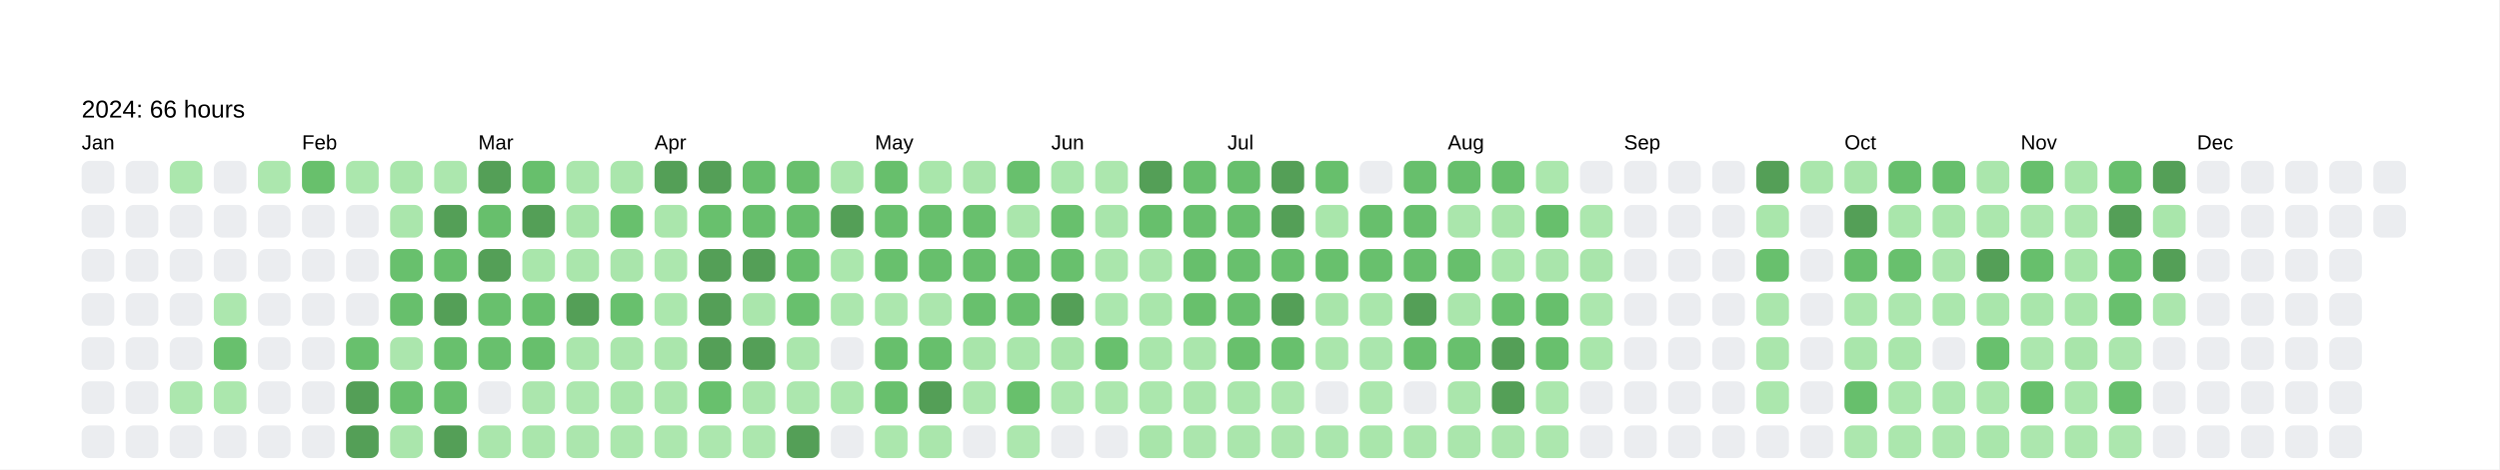
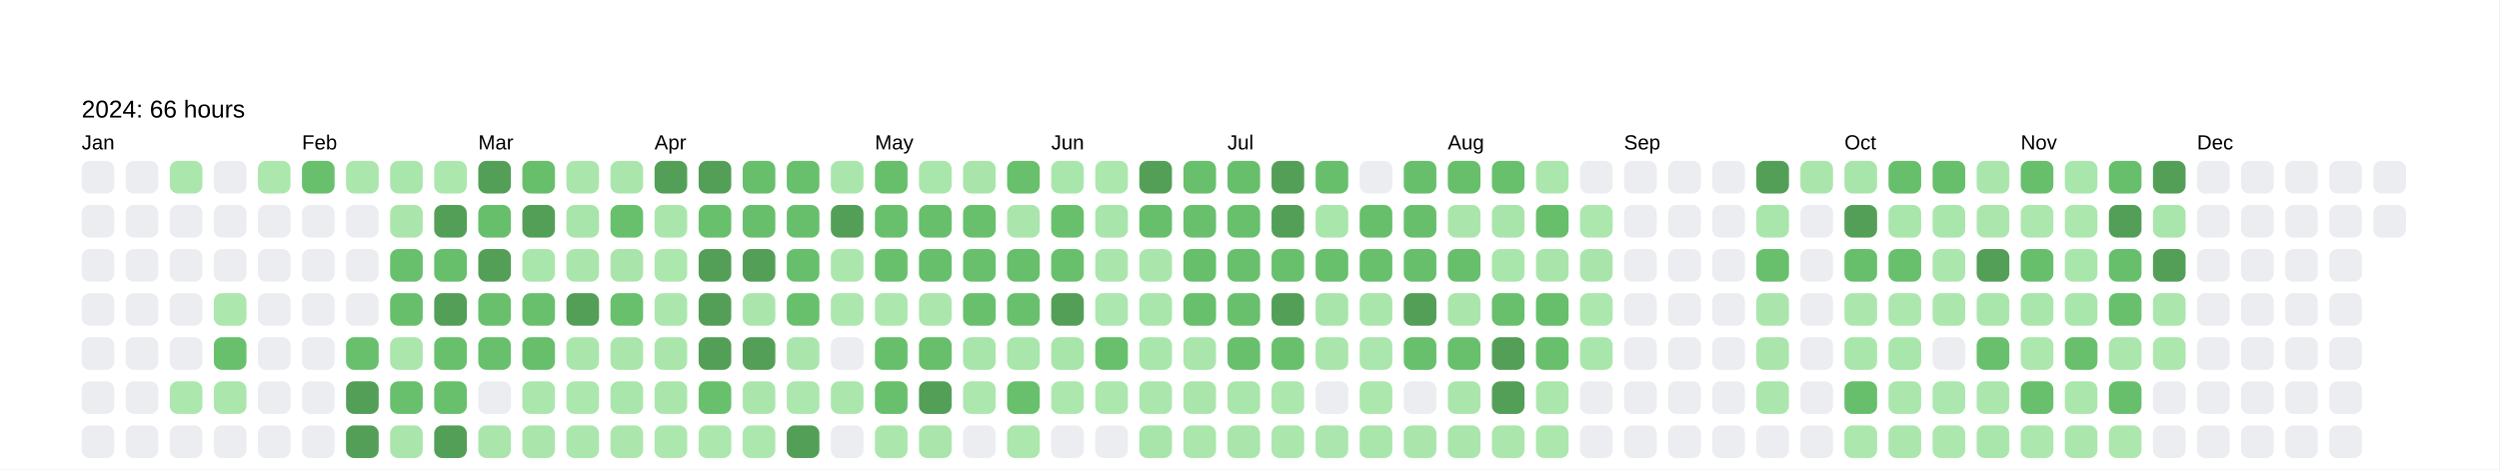
<svg xmlns="http://www.w3.org/2000/svg" baseProfile="full" height="57.5mm" version="1.1" viewBox="0,0,306.2,57.5" width="306.2mm">
  <defs />
  <rect fill="#FFFFFF" height="57.5" width="306.2" x="0" y="0" />
  <text fill="#000000" style="font-size:6px; font-family:Arial; font-weight:bold;" x="10" y="10" />
  <text fill="#000000" style="font-size:3px; font-family:Arial;" x="10" y="14.4">2024: 66 hours</text>
  <text fill="#000000" style="font-size:2.5px; font-family:Arial" x="10" y="18.3">Jan</text>
  <rect fill="#EBEDF0" height="4" rx="1" ry="1" width="4" x="10" y="19.7" />
  <rect fill="#EBEDF0" height="4" rx="1" ry="1" width="4" x="10" y="25.1" />
  <rect fill="#EBEDF0" height="4" rx="1" ry="1" width="4" x="10" y="30.5" />
  <rect fill="#EBEDF0" height="4" rx="1" ry="1" width="4" x="10" y="35.9" />
  <rect fill="#EBEDF0" height="4" rx="1" ry="1" width="4" x="10" y="41.3" />
  <rect fill="#EBEDF0" height="4" rx="1" ry="1" width="4" x="10" y="46.7" />
  <rect fill="#EBEDF0" height="4" rx="1" ry="1" width="4" x="10" y="52.1" />
  <rect fill="#EBEDF0" height="4" rx="1" ry="1" width="4" x="15.4" y="19.7" />
  <rect fill="#EBEDF0" height="4" rx="1" ry="1" width="4" x="15.4" y="25.1" />
  <rect fill="#EBEDF0" height="4" rx="1" ry="1" width="4" x="15.4" y="30.5" />
  <rect fill="#EBEDF0" height="4" rx="1" ry="1" width="4" x="15.4" y="35.9" />
  <rect fill="#EBEDF0" height="4" rx="1" ry="1" width="4" x="15.4" y="41.3" />
  <rect fill="#EBEDF0" height="4" rx="1" ry="1" width="4" x="15.4" y="46.7" />
  <rect fill="#EBEDF0" height="4" rx="1" ry="1" width="4" x="15.4" y="52.1" />
  <rect fill="#abe7ad" height="4" rx="1" ry="1" width="4" x="20.8" y="19.7" />
  <rect fill="#EBEDF0" height="4" rx="1" ry="1" width="4" x="20.8" y="25.1" />
  <rect fill="#EBEDF0" height="4" rx="1" ry="1" width="4" x="20.8" y="30.5" />
  <rect fill="#EBEDF0" height="4" rx="1" ry="1" width="4" x="20.8" y="35.9" />
  <rect fill="#EBEDF0" height="4" rx="1" ry="1" width="4" x="20.8" y="41.3" />
  <rect fill="#ace7ae" height="4" rx="1" ry="1" width="4" x="20.8" y="46.7" />
  <rect fill="#EBEDF0" height="4" rx="1" ry="1" width="4" x="20.8" y="52.1" />
  <rect fill="#EBEDF0" height="4" rx="1" ry="1" width="4" x="26.2" y="19.7" />
  <rect fill="#EBEDF0" height="4" rx="1" ry="1" width="4" x="26.2" y="25.1" />
  <rect fill="#EBEDF0" height="4" rx="1" ry="1" width="4" x="26.2" y="30.5" />
  <rect fill="#ace7ae" height="4" rx="1" ry="1" width="4" x="26.2" y="35.9" />
  <rect fill="#68c06d" height="4" rx="1" ry="1" width="4" x="26.2" y="41.3" />
  <rect fill="#abe7ad" height="4" rx="1" ry="1" width="4" x="26.2" y="46.7" />
  <rect fill="#EBEDF0" height="4" rx="1" ry="1" width="4" x="26.2" y="52.1" />
  <rect fill="#ace7ae" height="4" rx="1" ry="1" width="4" x="31.6" y="19.7" />
  <rect fill="#EBEDF0" height="4" rx="1" ry="1" width="4" x="31.6" y="25.1" />
  <rect fill="#EBEDF0" height="4" rx="1" ry="1" width="4" x="31.6" y="30.5" />
  <rect fill="#EBEDF0" height="4" rx="1" ry="1" width="4" x="31.6" y="35.9" />
  <rect fill="#EBEDF0" height="4" rx="1" ry="1" width="4" x="31.6" y="41.3" />
  <rect fill="#EBEDF0" height="4" rx="1" ry="1" width="4" x="31.6" y="46.7" />
  <rect fill="#EBEDF0" height="4" rx="1" ry="1" width="4" x="31.6" y="52.1" />
  <text fill="#000000" style="font-size:2.5px; font-family:Arial" x="37.0" y="18.3">Feb</text>
  <rect fill="#68c06c" height="4" rx="1" ry="1" width="4" x="37.0" y="19.7" />
  <rect fill="#EBEDF0" height="4" rx="1" ry="1" width="4" x="37.0" y="25.1" />
  <rect fill="#EBEDF0" height="4" rx="1" ry="1" width="4" x="37.0" y="30.5" />
  <rect fill="#EBEDF0" height="4" rx="1" ry="1" width="4" x="37.0" y="35.9" />
  <rect fill="#EBEDF0" height="4" rx="1" ry="1" width="4" x="37.0" y="41.3" />
  <rect fill="#EBEDF0" height="4" rx="1" ry="1" width="4" x="37.0" y="46.7" />
  <rect fill="#EBEDF0" height="4" rx="1" ry="1" width="4" x="37.0" y="52.1" />
  <rect fill="#abe7ad" height="4" rx="1" ry="1" width="4" x="42.4" y="19.7" />
  <rect fill="#EBEDF0" height="4" rx="1" ry="1" width="4" x="42.4" y="25.1" />
  <rect fill="#EBEDF0" height="4" rx="1" ry="1" width="4" x="42.4" y="30.5" />
  <rect fill="#EBEDF0" height="4" rx="1" ry="1" width="4" x="42.4" y="35.9" />
  <rect fill="#68c06d" height="4" rx="1" ry="1" width="4" x="42.4" y="41.3" />
  <rect fill="#549F57" height="4" rx="1" ry="1" width="4" x="42.4" y="46.7" />
  <rect fill="#549F57" height="4" rx="1" ry="1" width="4" x="42.4" y="52.1" />
  <rect fill="#a9e6ab" height="4" rx="1" ry="1" width="4" x="47.8" y="19.7" />
  <rect fill="#aae6ac" height="4" rx="1" ry="1" width="4" x="47.8" y="25.1" />
  <rect fill="#68c06d" height="4" rx="1" ry="1" width="4" x="47.8" y="30.5" />
  <rect fill="#67bf6c" height="4" rx="1" ry="1" width="4" x="47.8" y="35.9" />
  <rect fill="#abe6ad" height="4" rx="1" ry="1" width="4" x="47.8" y="41.3" />
  <rect fill="#68c06d" height="4" rx="1" ry="1" width="4" x="47.8" y="46.7" />
  <rect fill="#aae6ac" height="4" rx="1" ry="1" width="4" x="47.8" y="52.1" />
  <rect fill="#ace7ae" height="4" rx="1" ry="1" width="4" x="53.2" y="19.7" />
  <rect fill="#549F57" height="4" rx="1" ry="1" width="4" x="53.2" y="25.1" />
  <rect fill="#67bf6c" height="4" rx="1" ry="1" width="4" x="53.2" y="30.5" />
  <rect fill="#549F57" height="4" rx="1" ry="1" width="4" x="53.2" y="35.9" />
  <rect fill="#68c06d" height="4" rx="1" ry="1" width="4" x="53.2" y="41.3" />
  <rect fill="#68c06d" height="4" rx="1" ry="1" width="4" x="53.2" y="46.7" />
  <rect fill="#549F57" height="4" rx="1" ry="1" width="4" x="53.2" y="52.1" />
  <text fill="#000000" style="font-size:2.5px; font-family:Arial" x="58.6" y="18.3">Mar</text>
  <rect fill="#549F57" height="4" rx="1" ry="1" width="4" x="58.6" y="19.7" />
  <rect fill="#67bf6c" height="4" rx="1" ry="1" width="4" x="58.6" y="25.1" />
  <rect fill="#549F57" height="4" rx="1" ry="1" width="4" x="58.6" y="30.5" />
  <rect fill="#68c06d" height="4" rx="1" ry="1" width="4" x="58.6" y="35.9" />
  <rect fill="#68c06d" height="4" rx="1" ry="1" width="4" x="58.6" y="41.3" />
  <rect fill="#EBEDF0" height="4" rx="1" ry="1" width="4" x="58.6" y="46.7" />
  <rect fill="#aae6ac" height="4" rx="1" ry="1" width="4" x="58.6" y="52.1" />
  <rect fill="#67bf6c" height="4" rx="1" ry="1" width="4" x="64" y="19.7" />
  <rect fill="#549F57" height="4" rx="1" ry="1" width="4" x="64" y="25.1" />
  <rect fill="#a9e6ab" height="4" rx="1" ry="1" width="4" x="64" y="30.5" />
  <rect fill="#68c06d" height="4" rx="1" ry="1" width="4" x="64" y="35.9" />
  <rect fill="#67bf6c" height="4" rx="1" ry="1" width="4" x="64" y="41.3" />
  <rect fill="#abe6ad" height="4" rx="1" ry="1" width="4" x="64" y="46.7" />
  <rect fill="#aae6ac" height="4" rx="1" ry="1" width="4" x="64" y="52.1" />
  <rect fill="#aae6ac" height="4" rx="1" ry="1" width="4" x="69.4" y="19.7" />
  <rect fill="#a8e5aa" height="4" rx="1" ry="1" width="4" x="69.4" y="25.1" />
  <rect fill="#aae6ac" height="4" rx="1" ry="1" width="4" x="69.4" y="30.5" />
  <rect fill="#549F57" height="4" rx="1" ry="1" width="4" x="69.4" y="35.9" />
  <rect fill="#aae6ac" height="4" rx="1" ry="1" width="4" x="69.4" y="41.3" />
  <rect fill="#ace7ae" height="4" rx="1" ry="1" width="4" x="69.4" y="46.7" />
  <rect fill="#abe6ad" height="4" rx="1" ry="1" width="4" x="69.4" y="52.1" />
  <rect fill="#aae6ac" height="4" rx="1" ry="1" width="4" x="74.8" y="19.7" />
  <rect fill="#68c06d" height="4" rx="1" ry="1" width="4" x="74.8" y="25.1" />
  <rect fill="#a9e5ab" height="4" rx="1" ry="1" width="4" x="74.8" y="30.5" />
  <rect fill="#68c06d" height="4" rx="1" ry="1" width="4" x="74.8" y="35.9" />
  <rect fill="#aae6ac" height="4" rx="1" ry="1" width="4" x="74.8" y="41.3" />
  <rect fill="#a9e6ab" height="4" rx="1" ry="1" width="4" x="74.8" y="46.7" />
  <rect fill="#abe7ad" height="4" rx="1" ry="1" width="4" x="74.8" y="52.1" />
  <text fill="#000000" style="font-size:2.5px; font-family:Arial" x="80.2" y="18.3">Apr</text>
  <rect fill="#549F57" height="4" rx="1" ry="1" width="4" x="80.2" y="19.7" />
  <rect fill="#aae6ac" height="4" rx="1" ry="1" width="4" x="80.2" y="25.1" />
  <rect fill="#ace7ae" height="4" rx="1" ry="1" width="4" x="80.2" y="30.5" />
  <rect fill="#abe7ad" height="4" rx="1" ry="1" width="4" x="80.2" y="35.9" />
  <rect fill="#aae6ac" height="4" rx="1" ry="1" width="4" x="80.2" y="41.3" />
  <rect fill="#aae6ac" height="4" rx="1" ry="1" width="4" x="80.2" y="46.7" />
  <rect fill="#ace7ae" height="4" rx="1" ry="1" width="4" x="80.2" y="52.1" />
  <rect fill="#549F57" height="4" rx="1" ry="1" width="4" x="85.6" y="19.7" />
  <rect fill="#68c06d" height="4" rx="1" ry="1" width="4" x="85.6" y="25.1" />
  <rect fill="#549F57" height="4" rx="1" ry="1" width="4" x="85.6" y="30.5" />
  <rect fill="#549F57" height="4" rx="1" ry="1" width="4" x="85.6" y="35.9" />
  <rect fill="#549F57" height="4" rx="1" ry="1" width="4" x="85.6" y="41.3" />
  <rect fill="#68c06d" height="4" rx="1" ry="1" width="4" x="85.6" y="46.7" />
  <rect fill="#ace7ae" height="4" rx="1" ry="1" width="4" x="85.6" y="52.1" />
  <rect fill="#67bf6c" height="4" rx="1" ry="1" width="4" x="91" y="19.7" />
  <rect fill="#67bf6c" height="4" rx="1" ry="1" width="4" x="91" y="25.1" />
  <rect fill="#549F57" height="4" rx="1" ry="1" width="4" x="91" y="30.5" />
  <rect fill="#aae6ac" height="4" rx="1" ry="1" width="4" x="91" y="35.9" />
  <rect fill="#549F57" height="4" rx="1" ry="1" width="4" x="91" y="41.3" />
  <rect fill="#aae6ac" height="4" rx="1" ry="1" width="4" x="91" y="46.7" />
  <rect fill="#ace7ae" height="4" rx="1" ry="1" width="4" x="91" y="52.1" />
  <rect fill="#68bf6c" height="4" rx="1" ry="1" width="4" x="96.4" y="19.7" />
  <rect fill="#67bf6c" height="4" rx="1" ry="1" width="4" x="96.4" y="25.1" />
  <rect fill="#67bf6c" height="4" rx="1" ry="1" width="4" x="96.4" y="30.5" />
  <rect fill="#68c06d" height="4" rx="1" ry="1" width="4" x="96.4" y="35.9" />
  <rect fill="#aae6ac" height="4" rx="1" ry="1" width="4" x="96.4" y="41.3" />
  <rect fill="#ace7ae" height="4" rx="1" ry="1" width="4" x="96.4" y="46.7" />
  <rect fill="#549F57" height="4" rx="1" ry="1" width="4" x="96.4" y="52.1" />
  <rect fill="#aae6ac" height="4" rx="1" ry="1" width="4" x="101.8" y="19.7" />
  <rect fill="#549F57" height="4" rx="1" ry="1" width="4" x="101.8" y="25.1" />
  <rect fill="#abe7ad" height="4" rx="1" ry="1" width="4" x="101.8" y="30.5" />
  <rect fill="#ace7ae" height="4" rx="1" ry="1" width="4" x="101.8" y="35.9" />
  <rect fill="#EBEDF0" height="4" rx="1" ry="1" width="4" x="101.8" y="41.3" />
  <rect fill="#abe7ad" height="4" rx="1" ry="1" width="4" x="101.8" y="46.7" />
  <rect fill="#EBEDF0" height="4" rx="1" ry="1" width="4" x="101.8" y="52.1" />
  <text fill="#000000" style="font-size:2.5px; font-family:Arial" x="107.2" y="18.3">May</text>
  <rect fill="#67bf6c" height="4" rx="1" ry="1" width="4" x="107.2" y="19.7" />
  <rect fill="#68c06d" height="4" rx="1" ry="1" width="4" x="107.2" y="25.1" />
  <rect fill="#68c06d" height="4" rx="1" ry="1" width="4" x="107.2" y="30.5" />
  <rect fill="#ace7ae" height="4" rx="1" ry="1" width="4" x="107.2" y="35.9" />
  <rect fill="#67bf6c" height="4" rx="1" ry="1" width="4" x="107.2" y="41.3" />
  <rect fill="#68c06d" height="4" rx="1" ry="1" width="4" x="107.2" y="46.7" />
  <rect fill="#abe7ad" height="4" rx="1" ry="1" width="4" x="107.2" y="52.1" />
  <rect fill="#a9e6ab" height="4" rx="1" ry="1" width="4" x="112.6" y="19.7" />
  <rect fill="#67bf6c" height="4" rx="1" ry="1" width="4" x="112.6" y="25.1" />
  <rect fill="#67bf6c" height="4" rx="1" ry="1" width="4" x="112.6" y="30.5" />
  <rect fill="#abe6ad" height="4" rx="1" ry="1" width="4" x="112.6" y="35.9" />
  <rect fill="#67bf6c" height="4" rx="1" ry="1" width="4" x="112.6" y="41.3" />
  <rect fill="#549F57" height="4" rx="1" ry="1" width="4" x="112.6" y="46.7" />
  <rect fill="#aae6ac" height="4" rx="1" ry="1" width="4" x="112.6" y="52.1" />
  <rect fill="#a9e5ab" height="4" rx="1" ry="1" width="4" x="118" y="19.7" />
  <rect fill="#68c06d" height="4" rx="1" ry="1" width="4" x="118" y="25.1" />
  <rect fill="#68c06d" height="4" rx="1" ry="1" width="4" x="118" y="30.5" />
  <rect fill="#68c06d" height="4" rx="1" ry="1" width="4" x="118" y="35.9" />
  <rect fill="#a8e5aa" height="4" rx="1" ry="1" width="4" x="118" y="41.3" />
  <rect fill="#ace7ae" height="4" rx="1" ry="1" width="4" x="118" y="46.7" />
  <rect fill="#EBEDF0" height="4" rx="1" ry="1" width="4" x="118" y="52.1" />
  <rect fill="#68c06d" height="4" rx="1" ry="1" width="4" x="123.4" y="19.7" />
  <rect fill="#aae6ac" height="4" rx="1" ry="1" width="4" x="123.4" y="25.1" />
  <rect fill="#67bf6c" height="4" rx="1" ry="1" width="4" x="123.4" y="30.5" />
  <rect fill="#68c06d" height="4" rx="1" ry="1" width="4" x="123.4" y="35.9" />
  <rect fill="#a9e6ab" height="4" rx="1" ry="1" width="4" x="123.4" y="41.3" />
  <rect fill="#68c06c" height="4" rx="1" ry="1" width="4" x="123.4" y="46.7" />
  <rect fill="#ace7ae" height="4" rx="1" ry="1" width="4" x="123.4" y="52.1" />
  <text fill="#000000" style="font-size:2.5px; font-family:Arial" x="128.8" y="18.3">Jun</text>
  <rect fill="#a9e6ac" height="4" rx="1" ry="1" width="4" x="128.8" y="19.7" />
  <rect fill="#68c06d" height="4" rx="1" ry="1" width="4" x="128.8" y="25.1" />
  <rect fill="#68c06d" height="4" rx="1" ry="1" width="4" x="128.8" y="30.5" />
  <rect fill="#549F57" height="4" rx="1" ry="1" width="4" x="128.8" y="35.9" />
  <rect fill="#a8e5aa" height="4" rx="1" ry="1" width="4" x="128.8" y="41.3" />
  <rect fill="#ace7ae" height="4" rx="1" ry="1" width="4" x="128.8" y="46.7" />
  <rect fill="#EBEDF0" height="4" rx="1" ry="1" width="4" x="128.8" y="52.1" />
  <rect fill="#ace7ae" height="4" rx="1" ry="1" width="4" x="134.2" y="19.7" />
  <rect fill="#a8e5ab" height="4" rx="1" ry="1" width="4" x="134.2" y="25.1" />
  <rect fill="#aae6ac" height="4" rx="1" ry="1" width="4" x="134.2" y="30.5" />
  <rect fill="#abe7ae" height="4" rx="1" ry="1" width="4" x="134.2" y="35.9" />
  <rect fill="#68c06d" height="4" rx="1" ry="1" width="4" x="134.2" y="41.3" />
  <rect fill="#ace7ae" height="4" rx="1" ry="1" width="4" x="134.2" y="46.7" />
  <rect fill="#EBEDF0" height="4" rx="1" ry="1" width="4" x="134.2" y="52.1" />
  <rect fill="#549F57" height="4" rx="1" ry="1" width="4" x="139.6" y="19.7" />
  <rect fill="#67bf6c" height="4" rx="1" ry="1" width="4" x="139.6" y="25.1" />
  <rect fill="#aae6ac" height="4" rx="1" ry="1" width="4" x="139.6" y="30.5" />
  <rect fill="#a9e6ab" height="4" rx="1" ry="1" width="4" x="139.6" y="35.9" />
  <rect fill="#a9e6ab" height="4" rx="1" ry="1" width="4" x="139.6" y="41.3" />
  <rect fill="#abe7ad" height="4" rx="1" ry="1" width="4" x="139.6" y="46.7" />
  <rect fill="#a8e5aa" height="4" rx="1" ry="1" width="4" x="139.6" y="52.1" />
  <rect fill="#68c06d" height="4" rx="1" ry="1" width="4" x="145" y="19.7" />
  <rect fill="#68c06d" height="4" rx="1" ry="1" width="4" x="145" y="25.1" />
  <rect fill="#67bf6c" height="4" rx="1" ry="1" width="4" x="145" y="30.5" />
  <rect fill="#68c06c" height="4" rx="1" ry="1" width="4" x="145" y="35.9" />
  <rect fill="#aae6ac" height="4" rx="1" ry="1" width="4" x="145" y="41.3" />
  <rect fill="#aae6ac" height="4" rx="1" ry="1" width="4" x="145" y="46.7" />
  <rect fill="#abe6ad" height="4" rx="1" ry="1" width="4" x="145" y="52.1" />
  <text fill="#000000" style="font-size:2.5px; font-family:Arial" x="150.4" y="18.3">Jul</text>
  <rect fill="#67bf6c" height="4" rx="1" ry="1" width="4" x="150.4" y="19.7" />
  <rect fill="#68c06d" height="4" rx="1" ry="1" width="4" x="150.4" y="25.1" />
  <rect fill="#68c06d" height="4" rx="1" ry="1" width="4" x="150.4" y="30.5" />
  <rect fill="#68c06d" height="4" rx="1" ry="1" width="4" x="150.4" y="35.9" />
  <rect fill="#68c06c" height="4" rx="1" ry="1" width="4" x="150.4" y="41.3" />
  <rect fill="#a9e6ab" height="4" rx="1" ry="1" width="4" x="150.4" y="46.7" />
  <rect fill="#aae6ac" height="4" rx="1" ry="1" width="4" x="150.4" y="52.1" />
  <rect fill="#549F57" height="4" rx="1" ry="1" width="4" x="155.8" y="19.7" />
  <rect fill="#549F57" height="4" rx="1" ry="1" width="4" x="155.8" y="25.1" />
  <rect fill="#68c06d" height="4" rx="1" ry="1" width="4" x="155.8" y="30.5" />
  <rect fill="#549F57" height="4" rx="1" ry="1" width="4" x="155.8" y="35.9" />
  <rect fill="#68c06d" height="4" rx="1" ry="1" width="4" x="155.8" y="41.3" />
  <rect fill="#ace7ae" height="4" rx="1" ry="1" width="4" x="155.8" y="46.7" />
  <rect fill="#abe6ad" height="4" rx="1" ry="1" width="4" x="155.8" y="52.1" />
  <rect fill="#67bf6c" height="4" rx="1" ry="1" width="4" x="161.2" y="19.7" />
  <rect fill="#a9e6ab" height="4" rx="1" ry="1" width="4" x="161.2" y="25.1" />
  <rect fill="#68c06d" height="4" rx="1" ry="1" width="4" x="161.2" y="30.5" />
  <rect fill="#a8e5aa" height="4" rx="1" ry="1" width="4" x="161.2" y="35.9" />
  <rect fill="#aae6ac" height="4" rx="1" ry="1" width="4" x="161.2" y="41.3" />
  <rect fill="#EBEDF0" height="4" rx="1" ry="1" width="4" x="161.2" y="46.7" />
  <rect fill="#aae6ad" height="4" rx="1" ry="1" width="4" x="161.2" y="52.1" />
  <rect fill="#EBEDF0" height="4" rx="1" ry="1" width="4" x="166.6" y="19.7" />
  <rect fill="#67bf6c" height="4" rx="1" ry="1" width="4" x="166.6" y="25.1" />
  <rect fill="#68c06d" height="4" rx="1" ry="1" width="4" x="166.6" y="30.5" />
  <rect fill="#a9e6ab" height="4" rx="1" ry="1" width="4" x="166.6" y="35.9" />
  <rect fill="#aae6ad" height="4" rx="1" ry="1" width="4" x="166.6" y="41.3" />
  <rect fill="#ace7ae" height="4" rx="1" ry="1" width="4" x="166.6" y="46.7" />
  <rect fill="#a9e6ab" height="4" rx="1" ry="1" width="4" x="166.6" y="52.1" />
  <rect fill="#67bf6c" height="4" rx="1" ry="1" width="4" x="172" y="19.7" />
  <rect fill="#67bf6c" height="4" rx="1" ry="1" width="4" x="172" y="25.1" />
  <rect fill="#67bf6c" height="4" rx="1" ry="1" width="4" x="172" y="30.5" />
  <rect fill="#549F57" height="4" rx="1" ry="1" width="4" x="172" y="35.9" />
  <rect fill="#68c06d" height="4" rx="1" ry="1" width="4" x="172" y="41.3" />
  <rect fill="#EBEDF0" height="4" rx="1" ry="1" width="4" x="172" y="46.7" />
  <rect fill="#aae6ac" height="4" rx="1" ry="1" width="4" x="172" y="52.1" />
  <text fill="#000000" style="font-size:2.5px; font-family:Arial" x="177.4" y="18.3">Aug</text>
  <rect fill="#67bf6c" height="4" rx="1" ry="1" width="4" x="177.4" y="19.7" />
  <rect fill="#aae6ac" height="4" rx="1" ry="1" width="4" x="177.4" y="25.1" />
  <rect fill="#67bf6c" height="4" rx="1" ry="1" width="4" x="177.4" y="30.5" />
  <rect fill="#aae6ac" height="4" rx="1" ry="1" width="4" x="177.4" y="35.9" />
  <rect fill="#68c06d" height="4" rx="1" ry="1" width="4" x="177.4" y="41.3" />
  <rect fill="#aae6ac" height="4" rx="1" ry="1" width="4" x="177.4" y="46.7" />
  <rect fill="#aae6ac" height="4" rx="1" ry="1" width="4" x="177.4" y="52.1" />
  <rect fill="#68c06d" height="4" rx="1" ry="1" width="4" x="182.8" y="19.7" />
  <rect fill="#a8e5aa" height="4" rx="1" ry="1" width="4" x="182.8" y="25.1" />
  <rect fill="#a9e6ab" height="4" rx="1" ry="1" width="4" x="182.8" y="30.5" />
  <rect fill="#68c06d" height="4" rx="1" ry="1" width="4" x="182.8" y="35.9" />
  <rect fill="#549F57" height="4" rx="1" ry="1" width="4" x="182.8" y="41.3" />
  <rect fill="#549F57" height="4" rx="1" ry="1" width="4" x="182.8" y="46.7" />
  <rect fill="#abe6ad" height="4" rx="1" ry="1" width="4" x="182.8" y="52.1" />
  <rect fill="#abe7ad" height="4" rx="1" ry="1" width="4" x="188.2" y="19.7" />
  <rect fill="#67bf6c" height="4" rx="1" ry="1" width="4" x="188.2" y="25.1" />
  <rect fill="#a9e5ab" height="4" rx="1" ry="1" width="4" x="188.2" y="30.5" />
  <rect fill="#67bf6c" height="4" rx="1" ry="1" width="4" x="188.2" y="35.9" />
  <rect fill="#68c06d" height="4" rx="1" ry="1" width="4" x="188.2" y="41.3" />
  <rect fill="#abe7ad" height="4" rx="1" ry="1" width="4" x="188.2" y="46.7" />
  <rect fill="#ace7ae" height="4" rx="1" ry="1" width="4" x="188.2" y="52.1" />
  <rect fill="#EBEDF0" height="4" rx="1" ry="1" width="4" x="193.6" y="19.7" />
  <rect fill="#ace7ae" height="4" rx="1" ry="1" width="4" x="193.6" y="25.1" />
  <rect fill="#a9e5ab" height="4" rx="1" ry="1" width="4" x="193.6" y="30.5" />
  <rect fill="#ace7ae" height="4" rx="1" ry="1" width="4" x="193.6" y="35.9" />
  <rect fill="#a9e6ab" height="4" rx="1" ry="1" width="4" x="193.6" y="41.3" />
  <rect fill="#EBEDF0" height="4" rx="1" ry="1" width="4" x="193.6" y="46.7" />
  <rect fill="#EBEDF0" height="4" rx="1" ry="1" width="4" x="193.6" y="52.1" />
  <text fill="#000000" style="font-size:2.5px; font-family:Arial" x="199" y="18.3">Sep</text>
  <rect fill="#EBEDF0" height="4" rx="1" ry="1" width="4" x="199" y="19.7" />
  <rect fill="#EBEDF0" height="4" rx="1" ry="1" width="4" x="199" y="25.1" />
  <rect fill="#EBEDF0" height="4" rx="1" ry="1" width="4" x="199" y="30.5" />
  <rect fill="#EBEDF0" height="4" rx="1" ry="1" width="4" x="199" y="35.9" />
  <rect fill="#EBEDF0" height="4" rx="1" ry="1" width="4" x="199" y="41.3" />
  <rect fill="#EBEDF0" height="4" rx="1" ry="1" width="4" x="199" y="46.7" />
  <rect fill="#EBEDF0" height="4" rx="1" ry="1" width="4" x="199" y="52.1" />
  <rect fill="#EBEDF0" height="4" rx="1" ry="1" width="4" x="204.4" y="19.7" />
  <rect fill="#EBEDF0" height="4" rx="1" ry="1" width="4" x="204.4" y="25.1" />
  <rect fill="#EBEDF0" height="4" rx="1" ry="1" width="4" x="204.4" y="30.5" />
  <rect fill="#EBEDF0" height="4" rx="1" ry="1" width="4" x="204.4" y="35.9" />
  <rect fill="#EBEDF0" height="4" rx="1" ry="1" width="4" x="204.4" y="41.3" />
  <rect fill="#EBEDF0" height="4" rx="1" ry="1" width="4" x="204.4" y="46.7" />
  <rect fill="#EBEDF0" height="4" rx="1" ry="1" width="4" x="204.4" y="52.1" />
  <rect fill="#EBEDF0" height="4" rx="1" ry="1" width="4" x="209.8" y="19.7" />
  <rect fill="#EBEDF0" height="4" rx="1" ry="1" width="4" x="209.8" y="25.1" />
  <rect fill="#EBEDF0" height="4" rx="1" ry="1" width="4" x="209.8" y="30.5" />
  <rect fill="#EBEDF0" height="4" rx="1" ry="1" width="4" x="209.8" y="35.9" />
  <rect fill="#EBEDF0" height="4" rx="1" ry="1" width="4" x="209.8" y="41.3" />
  <rect fill="#EBEDF0" height="4" rx="1" ry="1" width="4" x="209.8" y="46.7" />
  <rect fill="#EBEDF0" height="4" rx="1" ry="1" width="4" x="209.8" y="52.1" />
  <rect fill="#549F57" height="4" rx="1" ry="1" width="4" x="215.2" y="19.7" />
  <rect fill="#a9e6ab" height="4" rx="1" ry="1" width="4" x="215.2" y="25.1" />
  <rect fill="#68c06d" height="4" rx="1" ry="1" width="4" x="215.2" y="30.5" />
  <rect fill="#aae6ac" height="4" rx="1" ry="1" width="4" x="215.2" y="35.9" />
  <rect fill="#aae6ac" height="4" rx="1" ry="1" width="4" x="215.2" y="41.3" />
  <rect fill="#abe7ad" height="4" rx="1" ry="1" width="4" x="215.2" y="46.7" />
  <rect fill="#EBEDF0" height="4" rx="1" ry="1" width="4" x="215.2" y="52.1" />
  <rect fill="#aae6ac" height="4" rx="1" ry="1" width="4" x="220.6" y="19.7" />
  <rect fill="#EBEDF0" height="4" rx="1" ry="1" width="4" x="220.6" y="25.1" />
  <rect fill="#EBEDF0" height="4" rx="1" ry="1" width="4" x="220.6" y="30.5" />
  <rect fill="#EBEDF0" height="4" rx="1" ry="1" width="4" x="220.6" y="35.9" />
  <rect fill="#EBEDF0" height="4" rx="1" ry="1" width="4" x="220.6" y="41.3" />
  <rect fill="#EBEDF0" height="4" rx="1" ry="1" width="4" x="220.6" y="46.7" />
  <rect fill="#EBEDF0" height="4" rx="1" ry="1" width="4" x="220.6" y="52.1" />
  <text fill="#000000" style="font-size:2.5px; font-family:Arial" x="226" y="18.3">Oct</text>
  <rect fill="#a8e5aa" height="4" rx="1" ry="1" width="4" x="226" y="19.7" />
  <rect fill="#549F57" height="4" rx="1" ry="1" width="4" x="226" y="25.1" />
  <rect fill="#67bf6c" height="4" rx="1" ry="1" width="4" x="226" y="30.5" />
  <rect fill="#abe7ad" height="4" rx="1" ry="1" width="4" x="226" y="35.9" />
  <rect fill="#a9e6ab" height="4" rx="1" ry="1" width="4" x="226" y="41.3" />
  <rect fill="#67bf6c" height="4" rx="1" ry="1" width="4" x="226" y="46.7" />
  <rect fill="#ace7ae" height="4" rx="1" ry="1" width="4" x="226" y="52.1" />
  <rect fill="#67bf6c" height="4" rx="1" ry="1" width="4" x="231.4" y="19.7" />
  <rect fill="#a9e6ab" height="4" rx="1" ry="1" width="4" x="231.4" y="25.1" />
  <rect fill="#68c06d" height="4" rx="1" ry="1" width="4" x="231.4" y="30.5" />
  <rect fill="#ace7ae" height="4" rx="1" ry="1" width="4" x="231.4" y="35.9" />
  <rect fill="#a9e6ab" height="4" rx="1" ry="1" width="4" x="231.4" y="41.3" />
  <rect fill="#abe7ad" height="4" rx="1" ry="1" width="4" x="231.4" y="46.7" />
  <rect fill="#abe7ad" height="4" rx="1" ry="1" width="4" x="231.4" y="52.1" />
  <rect fill="#67bf6c" height="4" rx="1" ry="1" width="4" x="236.8" y="19.7" />
  <rect fill="#a9e6ab" height="4" rx="1" ry="1" width="4" x="236.8" y="25.1" />
  <rect fill="#abe6ad" height="4" rx="1" ry="1" width="4" x="236.8" y="30.5" />
  <rect fill="#abe7ad" height="4" rx="1" ry="1" width="4" x="236.8" y="35.9" />
  <rect fill="#EBEDF0" height="4" rx="1" ry="1" width="4" x="236.8" y="41.3" />
  <rect fill="#abe7ae" height="4" rx="1" ry="1" width="4" x="236.8" y="46.7" />
  <rect fill="#ace7ae" height="4" rx="1" ry="1" width="4" x="236.8" y="52.1" />
  <rect fill="#aae6ac" height="4" rx="1" ry="1" width="4" x="242.2" y="19.7" />
  <rect fill="#abe7ad" height="4" rx="1" ry="1" width="4" x="242.2" y="25.1" />
  <rect fill="#549F57" height="4" rx="1" ry="1" width="4" x="242.2" y="30.5" />
  <rect fill="#a9e6ab" height="4" rx="1" ry="1" width="4" x="242.2" y="35.9" />
  <rect fill="#68c06d" height="4" rx="1" ry="1" width="4" x="242.2" y="41.3" />
  <rect fill="#abe7ad" height="4" rx="1" ry="1" width="4" x="242.2" y="46.7" />
  <rect fill="#a9e6ab" height="4" rx="1" ry="1" width="4" x="242.2" y="52.1" />
  <text fill="#000000" style="font-size:2.5px; font-family:Arial" x="247.6" y="18.3">Nov</text>
  <rect fill="#67bf6c" height="4" rx="1" ry="1" width="4" x="247.6" y="19.7" />
  <rect fill="#ace7ae" height="4" rx="1" ry="1" width="4" x="247.6" y="25.1" />
  <rect fill="#67bf6c" height="4" rx="1" ry="1" width="4" x="247.6" y="30.5" />
  <rect fill="#a9e6ab" height="4" rx="1" ry="1" width="4" x="247.6" y="35.9" />
  <rect fill="#ace7ae" height="4" rx="1" ry="1" width="4" x="247.6" y="41.3" />
  <rect fill="#68c06c" height="4" rx="1" ry="1" width="4" x="247.6" y="46.7" />
  <rect fill="#ace7ae" height="4" rx="1" ry="1" width="4" x="247.6" y="52.1" />
  <rect fill="#a9e6ab" height="4" rx="1" ry="1" width="4" x="253" y="19.7" />
  <rect fill="#ace7ae" height="4" rx="1" ry="1" width="4" x="253" y="25.1" />
  <rect fill="#a9e6ab" height="4" rx="1" ry="1" width="4" x="253" y="30.5" />
  <rect fill="#a9e6ab" height="4" rx="1" ry="1" width="4" x="253" y="35.9" />
-   <rect fill="#a8e5aa" height="4" rx="1" ry="1" width="4" x="253" y="41.3" />
+   <rect fill="#68c06d" height="4" rx="1" ry="1" width="4" x="253" y="41.3" />
  <rect fill="#abe7ad" height="4" rx="1" ry="1" width="4" x="253" y="46.7" />
  <rect fill="#abe7ad" height="4" rx="1" ry="1" width="4" x="253" y="52.1" />
  <rect fill="#67bf6c" height="4" rx="1" ry="1" width="4" x="258.4" y="19.7" />
  <rect fill="#549F57" height="4" rx="1" ry="1" width="4" x="258.4" y="25.1" />
  <rect fill="#67bf6c" height="4" rx="1" ry="1" width="4" x="258.4" y="30.5" />
  <rect fill="#68c06d" height="4" rx="1" ry="1" width="4" x="258.4" y="35.9" />
  <rect fill="#abe6ad" height="4" rx="1" ry="1" width="4" x="258.4" y="41.3" />
  <rect fill="#67bf6c" height="4" rx="1" ry="1" width="4" x="258.4" y="46.7" />
  <rect fill="#ace7ae" height="4" rx="1" ry="1" width="4" x="258.4" y="52.1" />
  <rect fill="#549F57" height="4" rx="1" ry="1" width="4" x="263.8" y="19.7" />
  <rect fill="#a9e6ab" height="4" rx="1" ry="1" width="4" x="263.8" y="25.1" />
  <rect fill="#549F57" height="4" rx="1" ry="1" width="4" x="263.8" y="30.5" />
  <rect fill="#abe6ad" height="4" rx="1" ry="1" width="4" x="263.8" y="35.9" />
-   <rect fill="#EBEDF0" height="4" rx="1" ry="1" width="4" x="263.8" y="41.3" />
+   <rect fill="#ace7ae" height="4" rx="1" ry="1" width="4" x="263.8" y="41.3" />
  <rect fill="#EBEDF0" height="4" rx="1" ry="1" width="4" x="263.8" y="46.7" />
  <rect fill="#EBEDF0" height="4" rx="1" ry="1" width="4" x="263.8" y="52.1" />
  <text fill="#000000" style="font-size:2.5px; font-family:Arial" x="269.2" y="18.3">Dec</text>
  <rect fill="#EBEDF0" height="4" rx="1" ry="1" width="4" x="269.2" y="19.7" />
  <rect fill="#EBEDF0" height="4" rx="1" ry="1" width="4" x="269.2" y="25.1" />
  <rect fill="#EBEDF0" height="4" rx="1" ry="1" width="4" x="269.2" y="30.5" />
  <rect fill="#EBEDF0" height="4" rx="1" ry="1" width="4" x="269.2" y="35.9" />
  <rect fill="#EBEDF0" height="4" rx="1" ry="1" width="4" x="269.2" y="41.3" />
  <rect fill="#EBEDF0" height="4" rx="1" ry="1" width="4" x="269.2" y="46.7" />
  <rect fill="#EBEDF0" height="4" rx="1" ry="1" width="4" x="269.2" y="52.1" />
  <rect fill="#EBEDF0" height="4" rx="1" ry="1" width="4" x="274.6" y="19.7" />
  <rect fill="#EBEDF0" height="4" rx="1" ry="1" width="4" x="274.6" y="25.1" />
  <rect fill="#EBEDF0" height="4" rx="1" ry="1" width="4" x="274.6" y="30.5" />
  <rect fill="#EBEDF0" height="4" rx="1" ry="1" width="4" x="274.6" y="35.9" />
  <rect fill="#EBEDF0" height="4" rx="1" ry="1" width="4" x="274.6" y="41.3" />
  <rect fill="#EBEDF0" height="4" rx="1" ry="1" width="4" x="274.6" y="46.7" />
  <rect fill="#EBEDF0" height="4" rx="1" ry="1" width="4" x="274.6" y="52.1" />
  <rect fill="#EBEDF0" height="4" rx="1" ry="1" width="4" x="280" y="19.7" />
  <rect fill="#EBEDF0" height="4" rx="1" ry="1" width="4" x="280" y="25.1" />
  <rect fill="#EBEDF0" height="4" rx="1" ry="1" width="4" x="280" y="30.5" />
  <rect fill="#EBEDF0" height="4" rx="1" ry="1" width="4" x="280" y="35.9" />
  <rect fill="#EBEDF0" height="4" rx="1" ry="1" width="4" x="280" y="41.3" />
  <rect fill="#EBEDF0" height="4" rx="1" ry="1" width="4" x="280" y="46.7" />
  <rect fill="#EBEDF0" height="4" rx="1" ry="1" width="4" x="280" y="52.1" />
  <rect fill="#EBEDF0" height="4" rx="1" ry="1" width="4" x="285.4" y="19.7" />
  <rect fill="#EBEDF0" height="4" rx="1" ry="1" width="4" x="285.4" y="25.1" />
  <rect fill="#EBEDF0" height="4" rx="1" ry="1" width="4" x="285.4" y="30.5" />
  <rect fill="#EBEDF0" height="4" rx="1" ry="1" width="4" x="285.4" y="35.9" />
  <rect fill="#EBEDF0" height="4" rx="1" ry="1" width="4" x="285.4" y="41.3" />
  <rect fill="#EBEDF0" height="4" rx="1" ry="1" width="4" x="285.4" y="46.7" />
  <rect fill="#EBEDF0" height="4" rx="1" ry="1" width="4" x="285.4" y="52.1" />
  <rect fill="#EBEDF0" height="4" rx="1" ry="1" width="4" x="290.8" y="19.7" />
  <rect fill="#EBEDF0" height="4" rx="1" ry="1" width="4" x="290.8" y="25.1" />
</svg>
